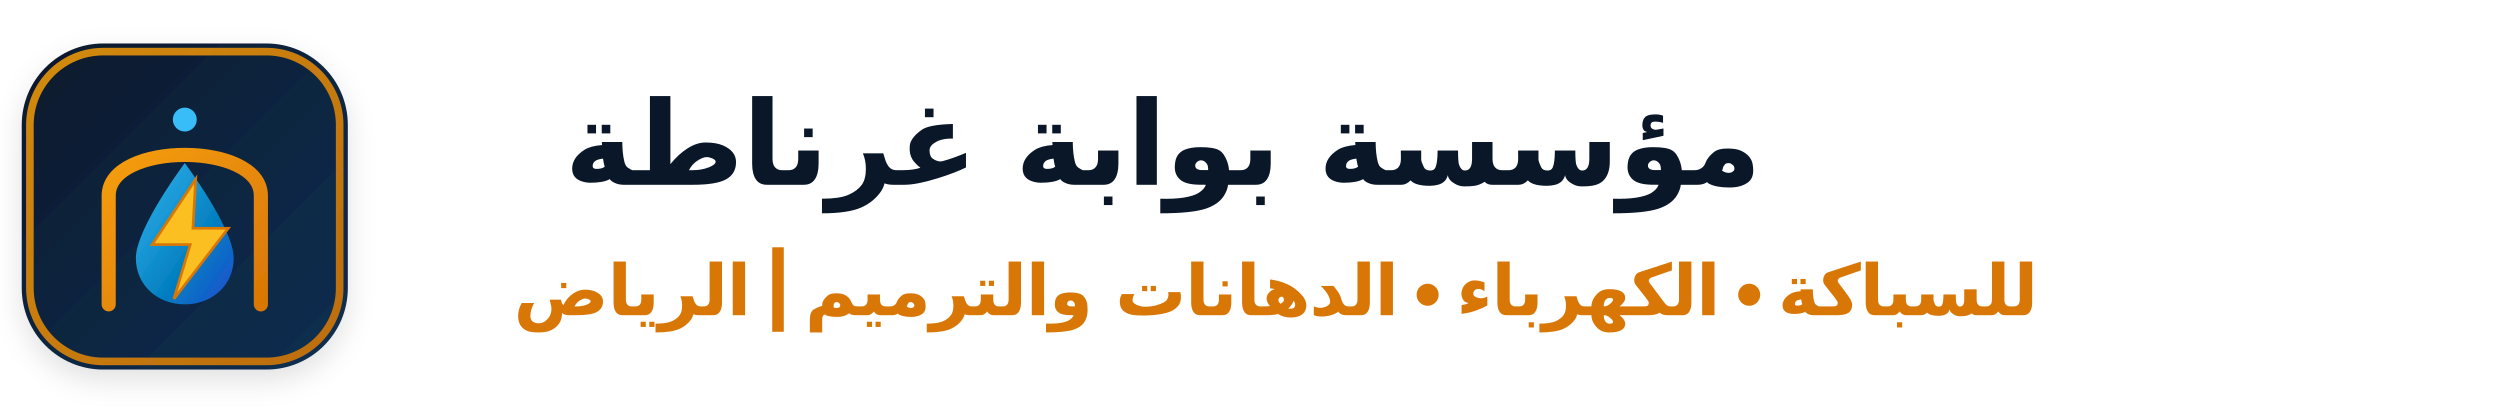
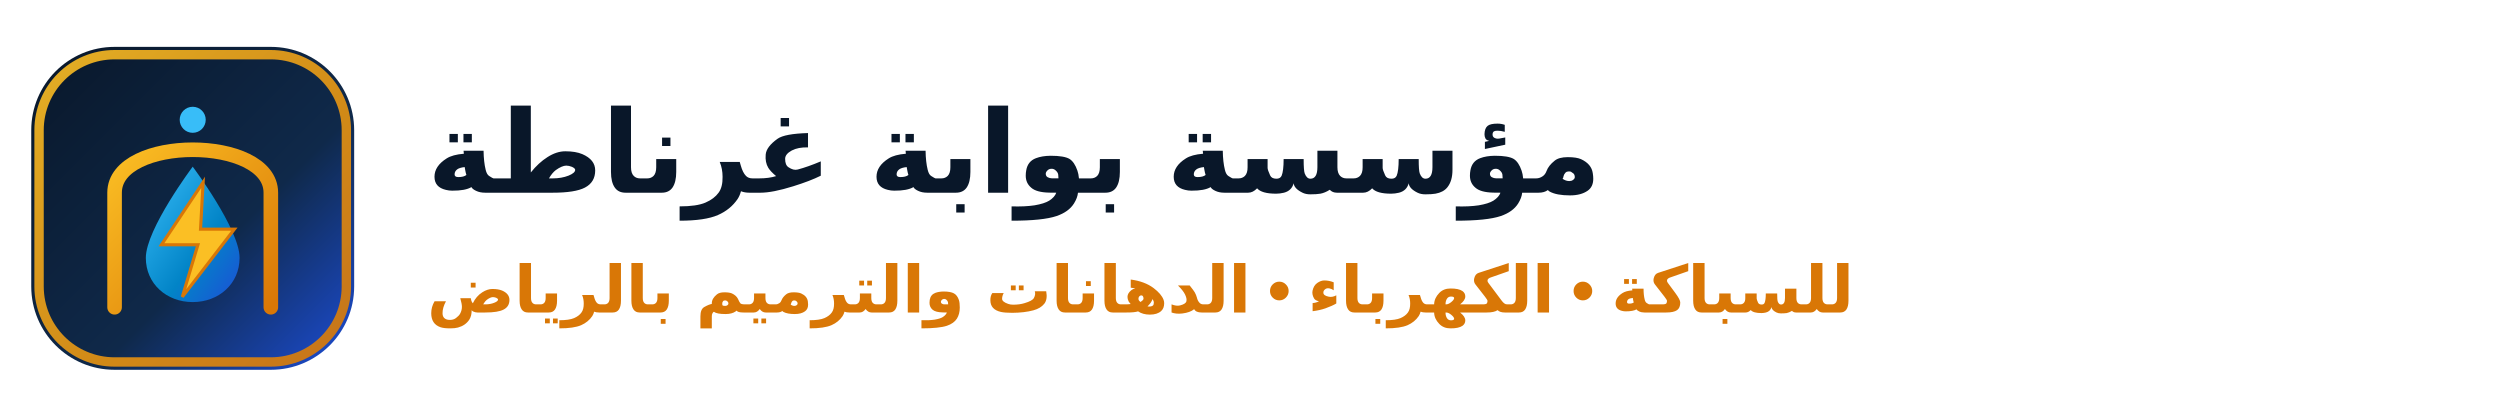
- <svg xmlns="http://www.w3.org/2000/svg" viewBox="0 0 460 76" width="100%" height="100%" xml:space="preserve">
+ <svg xmlns="http://www.w3.org/2000/svg" viewBox="0 0 480 80" width="480" height="80" style="background:transparent;display:block;">
  <defs>
    <linearGradient id="shieldGrad" x1="0%" y1="0%" x2="100%" y2="100%">
      <stop offset="0%" stop-color="#091729" />
-       <stop offset="50%" stop-color="#0e2540" />
-       <stop offset="100%" stop-color="#122f52" />
+       <stop offset="60%" stop-color="#0f294a" />
+       <stop offset="100%" stop-color="#1d4ed8" />
    </linearGradient>
    <linearGradient id="goldAcc" x1="0%" y1="0%" x2="100%" y2="100%">
-       <stop offset="0%" stop-color="#f59e0b" />
+       <stop offset="0%" stop-color="#fbbf24" />
      <stop offset="100%" stop-color="#d97706" />
    </linearGradient>
    <linearGradient id="cyanAcc" x1="0%" y1="0%" x2="100%" y2="100%">
      <stop offset="0%" stop-color="#38bdf8" />
      <stop offset="60%" stop-color="#0284c7" />
      <stop offset="100%" stop-color="#1d4ed8" />
    </linearGradient>
-     <filter id="softGlow" x="-15%" y="-15%" width="130%" height="130%">
-       <feDropShadow dx="0" dy="2" stdDeviation="2.5" flood-color="#091729" flood-opacity="0.12" />
-     </filter>
  </defs>
-   <g transform="translate(4, 8)" filter="url(#softGlow)">
-     <rect x="0" y="0" width="60" height="60" rx="15" fill="url(#shieldGrad)" />
-     <rect x="1.5" y="1.5" width="57" height="57" rx="13.5" fill="none" stroke="url(#goldAcc)" stroke-width="1.4" opacity="0.85" />
-     <path d="M 16 48 L 16 28 C 16 18, 44 18, 44 28 L 44 48" fill="none" stroke="url(#goldAcc)" stroke-width="2.6" stroke-linecap="round" stroke-linejoin="round" />
-     <path d="M 30 22 C 30 22, 21 34, 21 39.5 C 21 44.5, 25 48, 30 48 C 35 48, 39 44.5, 39 39.5 C 39 34, 30 22, 30 22 Z" fill="url(#cyanAcc)" opacity="0.95" />
-     <polygon points="32,25 24,37 31,37 28,47 38,34 31.5,34" fill="#fbbf24" stroke="#d97706" stroke-width="0.5" />
-     <circle cx="30" cy="14" r="2.2" fill="#38bdf8" />
+   <g transform="translate(6, 9)">
+     <rect x="0" y="0" width="62" height="62" rx="16" fill="url(#shieldGrad)" />
+     <rect x="1.5" y="1.5" width="59" height="59" rx="14.5" fill="none" stroke="url(#goldAcc)" stroke-width="1.8" opacity="0.9" />
+     <path d="M 16 50 L 16 28 C 16 17, 46 17, 46 28 L 46 50" fill="none" stroke="url(#goldAcc)" stroke-width="2.8" stroke-linecap="round" stroke-linejoin="round" />
+     <path d="M 31 23 C 31 23, 22 35, 22 40.5 C 22 45.5, 26 49, 31 49 C 36 49, 40 45.5, 40 40.5 C 40 35, 31 23, 31 23 Z" fill="url(#cyanAcc)" />
+     <polygon points="33,26 25,38 32,38 29,48 39,35 32.5,35" fill="#fbbf24" stroke="#d97706" stroke-width="0.6" />
+     <circle cx="31" cy="14" r="2.5" fill="#38bdf8" />
  </g>
-   <g transform="translate(76, 0)">
-     <text x="0" y="34" font-family="'Tajawal', 'Cairo', system-ui, -apple-system, 'Segoe UI', Tahoma, sans-serif" font-size="21.5" font-weight="900" fill="#091729" letter-spacing="-0.3">
-       مؤسسة بوابة غرناطة
-     </text>
-     <text x="0" y="58" font-family="'Tajawal', 'Cairo', system-ui, -apple-system, 'Segoe UI', Tahoma, sans-serif" font-size="13" font-weight="800" fill="#d97706" letter-spacing="-0.2">
-       للسباكة • الكهرباء • الدهانات والترميم | الرياض
-     </text>
+   <g direction="ltr" style="text-anchor:start;font-family:'Tajawal','Cairo',Tahoma,'Segoe UI',Arial,sans-serif;">
+     <text x="82" y="37" font-size="22" font-weight="900" fill="#091729" letter-spacing="-0.3">مؤسسة بوابة غرناطة</text>
+     <text x="82" y="60" font-size="12.5" font-weight="800" fill="#d97706" letter-spacing="-0.1">للسباكة • الكهرباء • الدهانات والترميم بالرياض</text>
  </g>
</svg>
